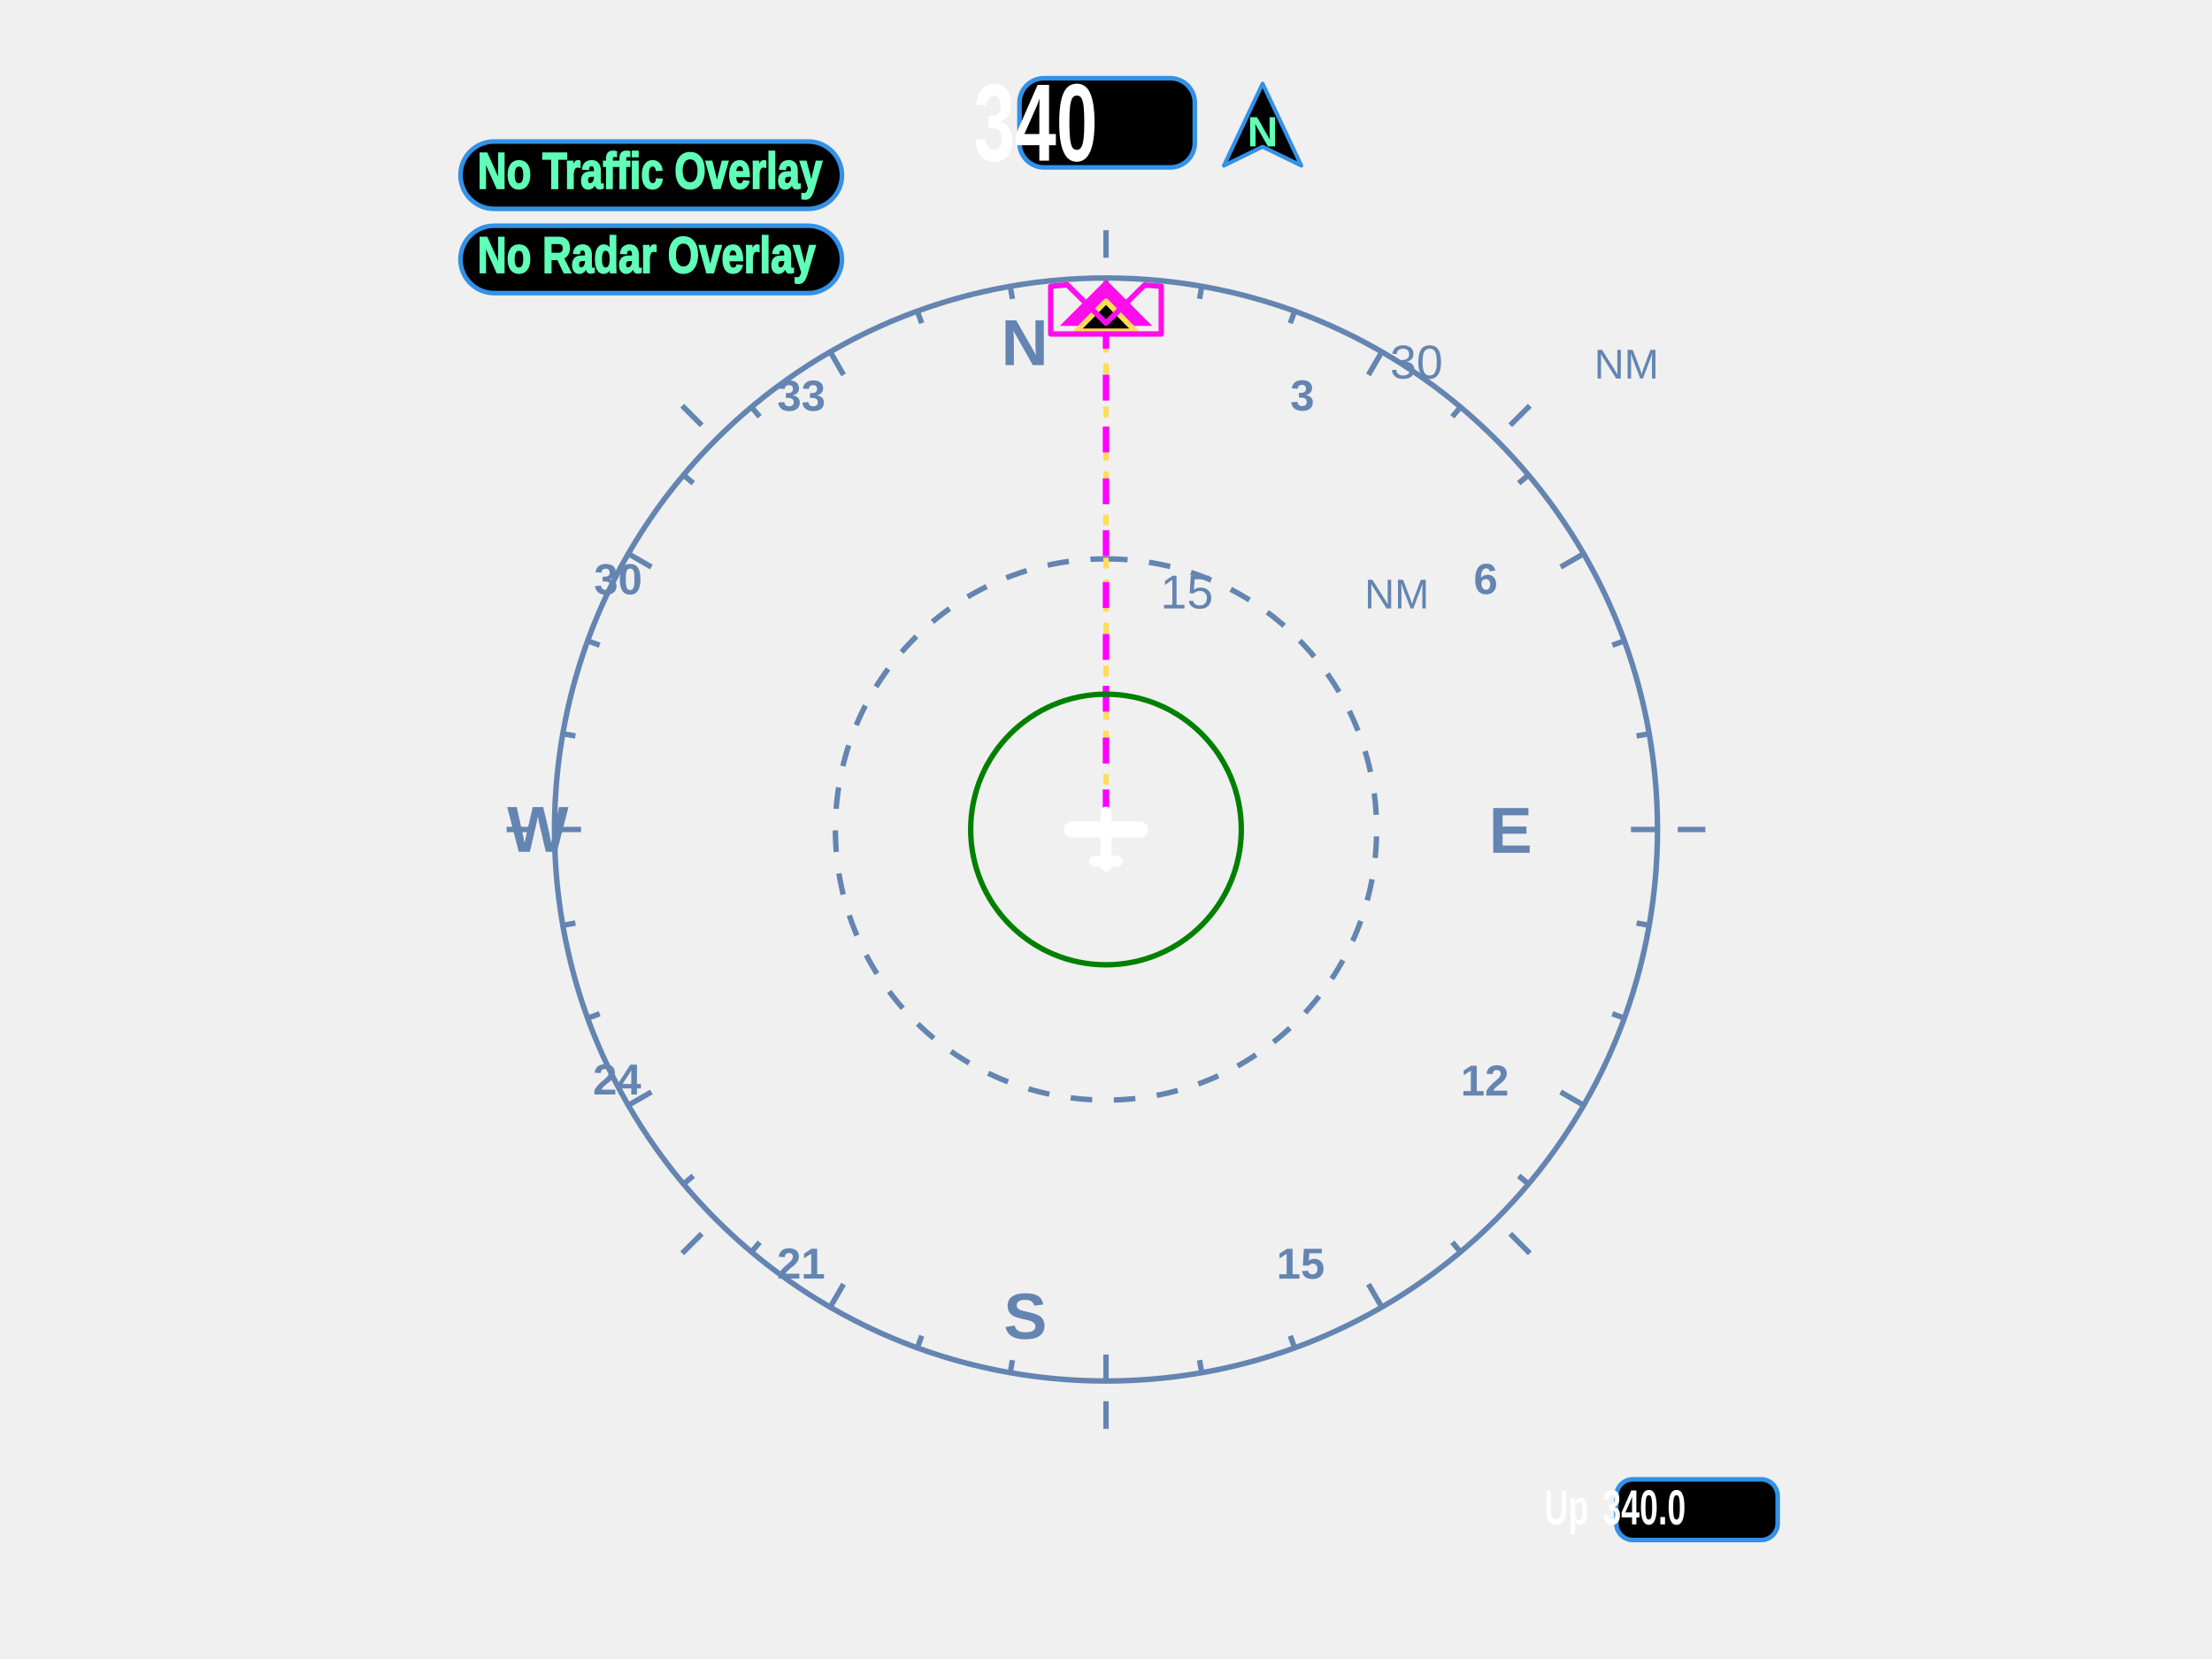
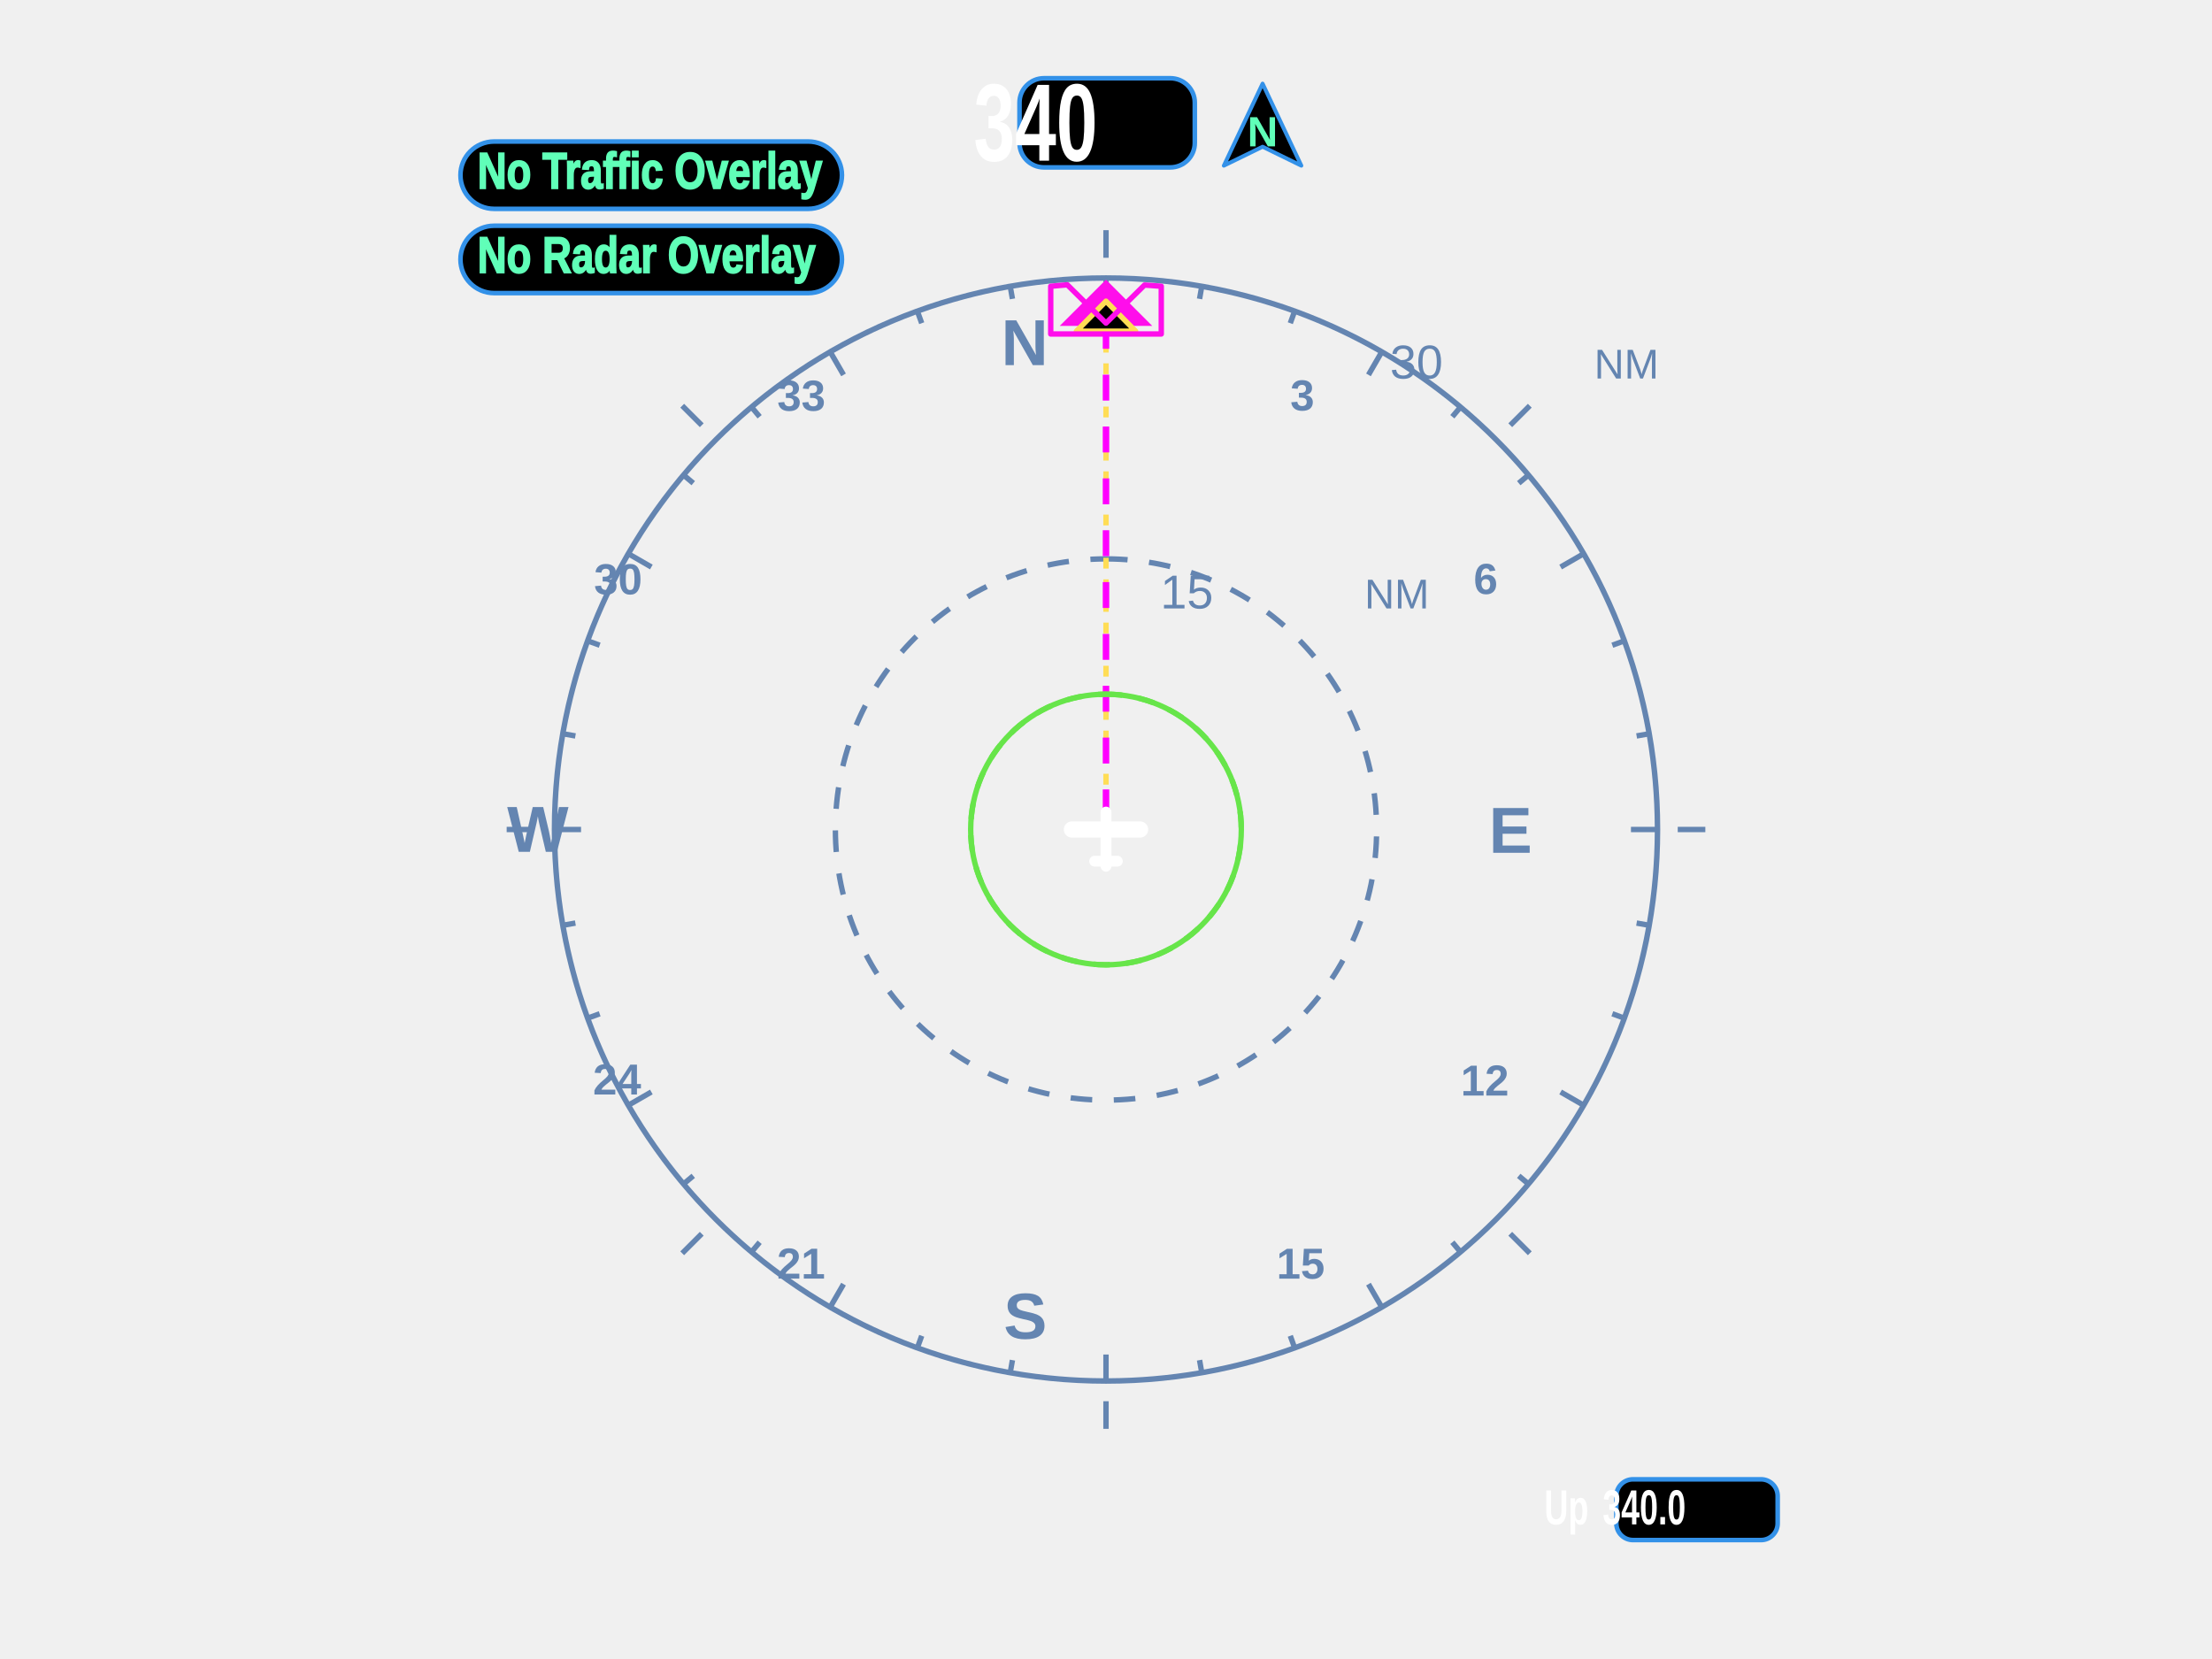
<svg xmlns="http://www.w3.org/2000/svg" width="2048" height="1536" id="svg2" version="1.1">
  <defs id="defs4" />
  <g id="layer5" style="display:inline">
    <g style="display:inline;stroke-width:5.088;stroke-miterlimit:4;stroke-dasharray:none" id="MovingMap_Compass" transform="matrix(0.982647,0,0,0.982647,17.76952,488.5724)">
      <g id="MovingMap_Compass_Rose" style="stroke-width:5.088;stroke-miterlimit:4;stroke-dasharray:none">
        <path style="fill:none;stroke:#6485b1;stroke-width:5.088;stroke-linecap:butt;stroke-linejoin:miter;stroke-opacity:1;stroke-dasharray:20.353, 20.353;stroke-dashoffset:0;display:inline" d="m 1024,29.391 c 140.821,0 254.979,114.154 254.979,254.971 0,140.816 -114.158,254.971 -254.979,254.971 -140.821,0 -254.979,-114.155 -254.979,-254.971 0,-140.817 114.158,-254.971 254.979,-254.971 z" id="MovingMap_Compass_Mid" />
        <path style="font-size:medium;font-style:normal;font-variant:normal;font-weight:normal;font-stretch:normal;text-indent:0;text-align:start;text-decoration:none;line-height:normal;letter-spacing:normal;word-spacing:normal;text-transform:none;direction:ltr;block-progression:tb;writing-mode:lr-tb;text-anchor:start;baseline-shift:baseline;color:#000000;fill:#6485b1;fill-opacity:1;stroke:none;stroke-width:0.862;marker:none;visibility:visible;display:inline;overflow:visible;enable-background:accumulate;font-family:Sans;-inkscape-font-specification:Sans" d="m 1024,254.844 c -283.351,0 -513.156,229.806 -513.156,513.156 0,283.351 229.805,513.156 513.156,513.156 283.351,0 513.156,-229.805 513.156,-513.156 0,-283.351 -229.805,-513.156 -513.156,-513.156 z m -2.5,5.094 0,22.031 5,0 0,-22.031 c 28.371,0.137 56.192,2.614 83.281,7.219 l -1.625,9.125 4.938,0.875 1.594,-9.156 c 27.778,5.003 54.771,12.273 80.781,21.594 l -3.188,8.781 4.688,1.719 3.187,-8.812 c 26.356,9.739 51.661,21.629 75.75,35.406 l -11.062,19.125 4.312,2.531 11.094,-19.156 c 24.157,14.135 47.038,30.203 68.438,48 l -5.938,7.062 3.812,3.188 5.938,-7.062 c 21.274,18.046 41.046,37.821 59.094,59.094 l -7.063,5.969 3.219,3.844 7.094,-5.938 c 17.795,21.4 33.867,44.279 48,68.438 l -19.156,11.031 2.469,4.344 19.156,-11.062 c 13.778,24.089 25.667,49.394 35.406,75.75 l -8.781,3.188 1.688,4.688 8.781,-3.188 c 9.321,26.01 16.59,53.004 21.594,80.781 l -9.156,1.594 0.844,4.938 9.156,-1.625 c 4.604,27.089 7.082,54.91 7.219,83.281 l -22.031,0 0,5 22.031,0 c -0.137,28.371 -2.614,56.192 -7.219,83.281 l -9.156,-1.625 -0.844,4.938 9.125,1.625 c -5.003,27.765 -12.246,54.751 -21.563,80.75 l -8.781,-3.219 -1.688,4.719 8.781,3.188 c -9.734,26.343 -21.606,51.64 -35.375,75.719 l -19.188,-11.031 -2.469,4.344 19.156,11.031 c -14.133,24.158 -30.205,47.037 -48,68.437 l -7.094,-5.937 -3.219,3.844 7.063,5.969 c -18.044,21.267 -37.826,41.02 -59.094,59.063 l -5.906,-7.063 -3.844,3.219 5.906,7.062 c -21.394,17.791 -44.256,33.869 -68.406,48 l -11.094,-19.156 -4.312,2.531 11.062,19.125 c -24.089,13.778 -49.394,25.667 -75.75,35.406 l -3.187,-8.813 -4.688,1.719 3.188,8.781 c -26.01,9.321 -53.004,16.59 -80.781,21.594 l -1.594,-9.156 -4.938,0.875 1.625,9.125 c -27.089,4.604 -54.91,7.082 -83.281,7.219 l 0,-22 -5,0 0,22 c -28.371,-0.137 -56.192,-2.614 -83.281,-7.219 l 1.625,-9.125 -4.938,-0.875 -1.594,9.156 c -27.778,-5.003 -54.771,-12.273 -80.781,-21.594 l 3.188,-8.781 -4.688,-1.719 -3.188,8.813 c -26.356,-9.739 -51.661,-21.629 -75.75,-35.406 l 11.062,-19.125 -4.312,-2.531 -11.094,19.156 c -24.15,-14.131 -47.012,-30.209 -68.406,-48 l 5.906,-7.062 -3.812,-3.219 -5.938,7.094 c -21.274,-18.046 -41.046,-37.821 -59.094,-59.094 l 7.062,-5.969 -3.219,-3.844 -7.094,5.937 c -17.795,-21.4 -33.867,-44.279 -48,-68.437 l 19.156,-11.031 -2.469,-4.344 -19.188,11.031 c -13.769,-24.078 -25.641,-49.376 -35.375,-75.719 l 8.781,-3.188 -1.688,-4.719 -8.781,3.219 c -9.317,-25.999 -16.559,-52.985 -21.562,-80.75 l 9.125,-1.625 -0.844,-4.938 -9.156,1.625 C 518.552,826.692 516.074,798.871 515.938,770.5 l 22.031,0 0,-5 -22.031,0 c 0.137,-28.371 2.614,-56.192 7.219,-83.281 l 9.156,1.625 0.844,-4.938 L 524,677.312 c 5.003,-27.778 12.273,-54.771 21.594,-80.781 l 8.781,3.188 1.688,-4.688 -8.781,-3.188 c 9.739,-26.356 21.629,-51.661 35.406,-75.75 l 19.156,11.062 2.469,-4.344 -19.156,-11.031 c 14.133,-24.158 30.205,-47.037 48,-68.438 l 7.094,5.938 3.219,-3.844 -7.062,-5.969 C 654.454,418.196 674.226,398.421 695.5,380.375 l 5.906,7.062 3.844,-3.188 -5.938,-7.062 c 21.399,-17.797 44.28,-33.865 68.438,-48 l 11.094,19.156 4.312,-2.531 -11.062,-19.125 c 24.089,-13.778 49.394,-25.667 75.75,-35.406 l 3.188,8.812 4.688,-1.719 -3.188,-8.781 C 878.542,280.273 905.535,273.003 933.312,268 l 1.594,9.156 4.938,-0.875 -1.625,-9.125 c 27.089,-4.604 54.91,-7.082 83.281,-7.219 z" transform="matrix(1.017659,0,0,1.017659,-18.08332,-497.2003)" id="path6111" />
        <text id="MovingMap_Compass_N" y="-153.196" x="1024.024" style="font-size:61.3px;font-style:normal;font-variant:normal;font-weight:bold;font-stretch:normal;text-align:center;line-height:125%;letter-spacing:0px;word-spacing:0px;writing-mode:lr-tb;text-anchor:middle;fill:#6485b1;fill-opacity:1;stroke:none;font-family:Liberation Sans;-inkscape-font-specification:Liberation Sans Bold" xml:space="preserve">
          <tspan y="-153.196" x="1024.024" id="tspan6189">N</tspan>
        </text>
        <text xml:space="preserve" style="font-size:40.867px;font-style:normal;font-variant:normal;font-weight:bold;font-stretch:normal;text-align:center;line-height:125%;letter-spacing:0px;word-spacing:0px;writing-mode:lr-tb;text-anchor:middle;fill:#6485b1;fill-opacity:1;stroke:none;font-family:Liberation Sans;-inkscape-font-specification:Liberation Sans Bold" x="788.044" y="-110.261" id="MovingMap_Compass_330">
          <tspan id="tspan6193" x="788.044" y="-110.261">33</tspan>
        </text>
        <text id="MovingMap_Compass_300" y="62.716" x="615.4" style="font-size:40.867px;font-style:normal;font-variant:normal;font-weight:bold;font-stretch:normal;text-align:center;line-height:125%;letter-spacing:0px;word-spacing:0px;writing-mode:lr-tb;text-anchor:middle;fill:#6485b1;fill-opacity:1;stroke:none;font-family:Liberation Sans;-inkscape-font-specification:Liberation Sans Bold" xml:space="preserve">
          <tspan y="62.716" x="615.4" id="tspan6197">30</tspan>
        </text>
        <text id="MovingMap_Compass_240" y="534.071" x="614.389" style="font-size:40.867px;font-style:normal;font-variant:normal;font-weight:bold;font-stretch:normal;text-align:center;line-height:125%;letter-spacing:0px;word-spacing:0px;writing-mode:lr-tb;text-anchor:middle;fill:#6485b1;fill-opacity:1;stroke:none;font-family:Liberation Sans;-inkscape-font-specification:Liberation Sans Bold" xml:space="preserve">
          <tspan y="534.071" x="614.389" id="tspan6205">24</tspan>
        </text>
        <text xml:space="preserve" style="font-size:40.867px;font-style:normal;font-variant:normal;font-weight:bold;font-stretch:normal;text-align:center;line-height:125%;letter-spacing:0px;word-spacing:0px;writing-mode:lr-tb;text-anchor:middle;fill:#6485b1;fill-opacity:1;stroke:none;font-family:Liberation Sans;-inkscape-font-specification:Liberation Sans Bold" x="787.803" y="707.488" id="MovingMap_Compass_210">
          <tspan id="tspan6209" x="787.803" y="707.488">21</tspan>
        </text>
        <text xml:space="preserve" style="font-size:40.867px;font-style:normal;font-variant:normal;font-weight:bold;font-stretch:normal;text-align:center;line-height:125%;letter-spacing:0px;word-spacing:0px;writing-mode:lr-tb;text-anchor:middle;fill:#6485b1;fill-opacity:1;stroke:none;font-family:Liberation Sans;-inkscape-font-specification:Liberation Sans Bold" x="1258.495" y="707.543" id="MovingMap_Compass_150">
          <tspan id="tspan6217" x="1258.495" y="707.543">15</tspan>
        </text>
        <text id="MovingMap_Compass_120" y="535.02" x="1432.015" style="font-size:40.867px;font-style:normal;font-variant:normal;font-weight:bold;font-stretch:normal;text-align:center;line-height:125%;letter-spacing:0px;word-spacing:0px;writing-mode:lr-tb;text-anchor:middle;fill:#6485b1;fill-opacity:1;stroke:none;font-family:Liberation Sans;-inkscape-font-specification:Liberation Sans Bold" xml:space="preserve">
          <tspan y="535.02" x="1432.015" id="tspan6221">12</tspan>
        </text>
        <text id="MovingMap_Compass_060" y="62.422" x="1432.827" style="font-size:40.867px;font-style:normal;font-variant:normal;font-weight:bold;font-stretch:normal;text-align:center;line-height:125%;letter-spacing:0px;word-spacing:0px;writing-mode:lr-tb;text-anchor:middle;fill:#6485b1;fill-opacity:1;stroke:none;font-family:Liberation Sans;-inkscape-font-specification:Liberation Sans Bold" xml:space="preserve">
          <tspan y="62.422" x="1432.827" id="tspan6229">6</tspan>
        </text>
        <text xml:space="preserve" style="font-size:40.867px;font-style:normal;font-variant:normal;font-weight:bold;font-stretch:normal;text-align:center;line-height:125%;letter-spacing:0px;word-spacing:0px;writing-mode:lr-tb;text-anchor:middle;fill:#6485b1;fill-opacity:1;stroke:none;font-family:Liberation Sans;-inkscape-font-specification:Liberation Sans Bold" x="1260.073" y="-110.516" id="MovingMap_Compass_030">
          <tspan id="tspan6233" x="1260.073" y="-110.516">3</tspan>
        </text>
        <text xml:space="preserve" style="font-size:61.3px;font-style:normal;font-variant:normal;font-weight:bold;font-stretch:normal;text-align:center;line-height:125%;letter-spacing:0px;word-spacing:0px;writing-mode:lr-tb;text-anchor:middle;fill:#6485b1;fill-opacity:1;stroke:none;font-family:Liberation Sans;-inkscape-font-specification:Liberation Sans Bold" x="565.335" y="305.404" id="MovingMap_Compass_W">
          <tspan id="tspan7160" x="565.335" y="305.404">W</tspan>
        </text>
        <text id="MovingMap_Compass_S" y="764.123" x="1024.653" style="font-size:61.3px;font-style:normal;font-variant:normal;font-weight:bold;font-stretch:normal;text-align:center;line-height:125%;letter-spacing:0px;word-spacing:0px;writing-mode:lr-tb;text-anchor:middle;fill:#6485b1;fill-opacity:1;stroke:none;font-family:Liberation Sans;-inkscape-font-specification:Liberation Sans Bold" xml:space="preserve">
          <tspan y="764.123" x="1024.653" id="tspan7164">S</tspan>
        </text>
        <text xml:space="preserve" style="font-size:61.3px;font-style:normal;font-variant:normal;font-weight:bold;font-stretch:normal;text-align:center;line-height:125%;letter-spacing:0px;word-spacing:0px;writing-mode:lr-tb;text-anchor:middle;fill:#6485b1;fill-opacity:1;stroke:none;font-family:Liberation Sans;-inkscape-font-specification:Liberation Sans Bold" x="1481.816" y="306.302" id="MovingMap_Compass_E">
          <tspan id="tspan7168" x="1481.816" y="306.302">E</tspan>
        </text>
      </g>
      <g transform="translate(-1.066527,-7.323471)" id="MovingMap_Range" style="stroke-width:5.088;stroke-miterlimit:4;stroke-dasharray:none">
        <g transform="matrix(1.4,0,0,1.4,-494.5996,-41.27638)" id="g7197" style="stroke-width:3.634;stroke-miterlimit:4;stroke-dasharray:none">
          <text id="MovingMap_Range_Mid" y="89.043" x="1255.462" style="font-size:32px;font-style:normal;font-variant:normal;font-weight:normal;font-stretch:normal;text-align:end;line-height:125%;letter-spacing:0px;word-spacing:0px;writing-mode:lr-tb;text-anchor:end;fill:#6485b1;fill-opacity:1;stroke:none;font-family:Liberation Sans;-inkscape-font-specification:Liberation Sans" xml:space="preserve">
            <tspan y="89.043" x="1255.462" id="tspan6139">15</tspan>
          </text>
          <text xml:space="preserve" style="font-size:28px;font-style:normal;font-variant:normal;font-weight:normal;font-stretch:normal;text-align:start;line-height:125%;letter-spacing:0px;word-spacing:0px;writing-mode:lr-tb;text-anchor:start;fill:#6485b1;fill-opacity:1;stroke:none;font-family:Liberation Sans;-inkscape-font-specification:Liberation Sans" x="1259.462" y="89.043" id="text6141">
            <tspan id="tspan6143" x="1259.462" y="89.043">NM</tspan>
          </text>
        </g>
        <g transform="matrix(1.4,0,0,1.4,-558.7603,-2.065433)" id="g7203" style="stroke-width:3.634;stroke-miterlimit:4;stroke-dasharray:none">
          <text xml:space="preserve" style="font-size:32px;font-style:normal;font-variant:normal;font-weight:normal;font-stretch:normal;text-align:end;line-height:125%;letter-spacing:0px;word-spacing:0px;writing-mode:lr-tb;text-anchor:end;fill:#6485b1;fill-opacity:1;stroke:none;font-family:Liberation Sans;-inkscape-font-specification:Liberation Sans" x="1455.835" y="-93.709" id="MovingMap_Range_Max">
            <tspan id="tspan6147" x="1455.835" y="-93.709">30</tspan>
          </text>
          <text id="text6149" y="-93.709" x="1459.835" style="font-size:28px;font-style:normal;font-variant:normal;font-weight:normal;font-stretch:normal;text-align:start;line-height:125%;letter-spacing:0px;word-spacing:0px;writing-mode:lr-tb;text-anchor:start;fill:#6485b1;fill-opacity:1;stroke:none;font-family:Liberation Sans;-inkscape-font-specification:Liberation Sans" xml:space="preserve">
            <tspan y="-93.709" x="1459.835" id="tspan6151">NM</tspan>
          </text>
        </g>
        <path style="fill:none;stroke:#6485b1;stroke-width:5;stroke-linecap:square;stroke-linejoin:miter;stroke-miterlimit:4;stroke-opacity:1;stroke-dasharray:none" d="m 1024,213.094 0,25.562 0,-25.562 z M 631.625,375.625 649.719,393.719 631.625,375.625 z m 784.75,0 -18.094,18.094 18.094,-18.094 z M 469.094,768 l 25.562,0 -25.562,0 z m 1084.25,0 25.562,0 -25.562,0 z m -903.625,374.281 -18.094,18.094 18.094,-18.094 z m 748.562,0 18.094,18.094 -18.094,-18.094 z M 1024,1297.344 l 0,25.562 0,-25.562 z" transform="matrix(1.017659,0,0,1.017659,-17.01679,-489.8768)" id="path7266" />
      </g>
      <g transform="translate(-1.066527,-7.323471)" id="MovingMap_Bug" style="stroke-width:5.088;stroke-miterlimit:4;stroke-dasharray:none">
        <path id="MovingMap_Bug_FMS" d="m 987.605,-185.343 74.922,0 -37.461,-37.461 z" style="color:#000000;fill:#ff0eeb;fill-opacity:1;fill-rule:nonzero;stroke:#ff0eeb;stroke-width:5.088;stroke-miterlimit:4;stroke-opacity:1;stroke-dasharray:none;marker:none;visibility:visible;display:inline;overflow:visible;enable-background:accumulate" />
        <g id="MovingMap_Bug_TRUE" style="stroke-width:5.088;stroke-miterlimit:4;stroke-dasharray:none">
          <path id="path4673" d="m 1025.067,290.099 c 0,-461.691 0,-463.399 0,-463.399 l 0,3.417" style="fill:#ffd42a;stroke:#ffdd55;stroke-width:5.088;stroke-linecap:butt;stroke-linejoin:miter;stroke-miterlimit:4;stroke-opacity:1;stroke-dasharray:10.177, 10.177;stroke-dashoffset:0;marker-start:none;marker-mid:none;marker-end:none" />
          <path id="path10943" d="m 1025.067,-206.117 -27.885,28.274 55.771,0 z" style="fill:#000000;stroke:#ffdd55;stroke-width:5.088;stroke-linecap:round;stroke-linejoin:round;stroke-miterlimit:4;stroke-opacity:1;stroke-dasharray:none" />
        </g>
        <g id="MovingMap_Bug_HDG">
          <path id="MovingMap_Bug_HDG_HDG" d="m 972.986,-220.16 15.636,-1.364 36.444,36.095 36.311,-35.882 15.769,1.151 0,44.977 -104.16,0 z" style="fill:none;stroke:#ff0eeb;stroke-width:5.088;stroke-linecap:butt;stroke-linejoin:round;stroke-miterlimit:4;stroke-opacity:1;stroke-dasharray:none" />
          <path id="MovingMap_Bug_HDG_Vector" d="m 1025.066,278.362 c 0,-453.679 0,-455.358 0,-455.358 l 0,3.358" style="fill:#ff00ff;stroke:#ff00ff;stroke-width:6.106;stroke-linecap:butt;stroke-linejoin:miter;stroke-miterlimit:4;stroke-opacity:1;stroke-dasharray:24.424,24.424;stroke-dashoffset:0;marker-start:none;marker-mid:none;marker-end:none;display:inline" />
        </g>
      </g>
    </g>
    <g id="MovingMap_Plane" style="stroke-width:3;stroke-miterlimit:4;stroke-dasharray:none;display:inline">
      <path id="path3509" d="m 1024,751.83 0,50.17" style="fill:#00ff00;stroke:#ffffff;stroke-width:10;stroke-linecap:round;stroke-linejoin:miter;stroke-miterlimit:4;stroke-opacity:1;stroke-dasharray:none" />
      <path style="fill:#00ff00;stroke:#ffffff;stroke-width:15;stroke-linecap:round;stroke-linejoin:miter;stroke-miterlimit:4;stroke-opacity:1;stroke-dasharray:none" d="m 1055.534,768 -63.068,0" id="path3511" />
      <path id="path3881" d="m 1034.511,797.339 -21.023,0" style="fill:#00ff00;stroke:#ffffff;stroke-width:10;stroke-linecap:round;stroke-linejoin:miter;stroke-miterlimit:4;stroke-opacity:1;stroke-dasharray:none" />
-       <path id="Data_Fuel_Range" d="m 1024,642.726 c 69.189,0 125.277,56.087 125.277,125.273 0,69.186 -56.089,125.273 -125.277,125.273 -69.189,0 -125.277,-56.087 -125.277,-125.273 0,-69.187 56.088,-125.273 125.277,-125.273 z" style="fill:none;stroke:#008000;stroke-width:5;stroke-linecap:butt;stroke-linejoin:miter;stroke-miterlimit:4;stroke-opacity:1;stroke-dasharray:none;stroke-dashoffset:0;display:inline" />
+       <path id="Data_Fuel_Range" d="m 1024,642.726 c 69.189,0 125.277,56.087 125.277,125.273 0,69.186 -56.089,125.273 -125.277,125.273 -69.189,0 -125.277,-56.087 -125.277,-125.273 0,-69.187 56.088,-125.273 125.277,-125.273 z" style="fill:none;stroke:#67e54a;stroke-width:5;stroke-linecap:butt;stroke-linejoin:miter;stroke-miterlimit:4;stroke-opacity:1;stroke-dasharray:none;stroke-dashoffset:0" />
+       <path style="fill:none;stroke:#67e54a;stroke-width:5;stroke-linecap:butt;stroke-linejoin:miter;stroke-miterlimit:4;stroke-opacity:1;stroke-dasharray:15, 15;stroke-dashoffset:0;display:inline" d="m 1024,642.726 c 69.189,0 125.277,56.087 125.277,125.273 0,69.186 -56.089,125.273 -125.277,125.273 -69.189,0 -125.277,-56.087 -125.277,-125.273 0,-69.187 56.088,-125.273 125.277,-125.273 z" id="Data_Fuel_RangeReserve" />
    </g>
  </g>
  <g id="layer1" transform="translate(0,483.6378)" style="display:none" />
  <g id="layer4" style="display:none" />
  <g id="layer3" style="display:none" />
  <g id="layer2" style="display:inline">
    <g style="display:inline" id="MovingMap_Up" transform="translate(2.6983987e-6,473.6378)">
      <g transform="matrix(0.5412108,0,0,0.5412108,991.5726,336.8553)" id="MovingMap_Up_HDG">
        <rect ry="28.484" y="1033.121" x="932.974" height="103.926" width="275.988" id="rect4139-0-1-7-2-0" style="fill:#000000;fill-opacity:1;stroke:#3391e8;stroke-width:7.851;stroke-linecap:butt;stroke-linejoin:miter;stroke-miterlimit:4;stroke-opacity:1;stroke-dasharray:none;stroke-dashoffset:100;display:inline" />
        <text transform="scale(0.8208523,1.218246)" id="MovingMap_Up_HDG_DEG" y="911.32" x="1454.452" style="font-size:69.24px;font-style:normal;font-variant:normal;font-weight:bold;font-stretch:normal;text-align:end;line-height:125%;letter-spacing:0px;word-spacing:0px;writing-mode:lr-tb;text-anchor:end;fill:#ffffff;fill-opacity:1;stroke:none;display:inline;font-family:Liberation Sans;-inkscape-font-specification:Liberation Sans Bold" xml:space="preserve">
          <tspan id="HeadingText-7" y="911.32" x="1454.452">340.0</tspan>
        </text>
        <text xml:space="preserve" style="font-size:69.24px;font-style:normal;font-variant:normal;font-weight:bold;font-stretch:normal;text-align:end;line-height:125%;letter-spacing:0px;word-spacing:0px;writing-mode:lr-tb;text-anchor:end;fill:#ffffff;fill-opacity:1;stroke:none;display:inline;font-family:Liberation Sans;-inkscape-font-specification:Liberation Sans Bold" x="1251.864" y="911.32" id="text7322" transform="scale(0.8208523,1.218246)">
          <tspan x="1251.864" y="911.32" id="tspan7324">Up</tspan>
        </text>
      </g>
    </g>
    <g style="display:inline" id="MovingMap_Warning" transform="translate(-36,483.6378)">
      <g id="MovingMap_Warning1">
        <rect style="fill:#000000;fill-opacity:1;stroke:#3391e8;stroke-width:4.249;stroke-linecap:butt;stroke-linejoin:miter;stroke-miterlimit:4;stroke-opacity:1;stroke-dasharray:none;stroke-dashoffset:100;display:inline" id="rect4139-0-1-7-2-6" width="353.223" height="62.359" x="462.31" y="-352.625" ry="31.18" />
        <text xml:space="preserve" style="font-size:41.962px;font-style:normal;font-variant:normal;font-weight:bold;font-stretch:normal;text-align:start;line-height:125%;letter-spacing:0px;word-spacing:0px;writing-mode:lr-tb;text-anchor:start;fill:#60ffb8;fill-opacity:1;stroke:#60ffb8;stroke-width:1.358;stroke-opacity:1;display:inline;font-family:Liberation Sans;-inkscape-font-specification:Liberation Sans Bold" x="538.079" y="-274.796" id="MovingMap_Warning1_Label" transform="scale(0.8886273,1.125331)">
          <tspan style="font-size:41.962px;font-style:normal;font-variant:normal;font-weight:bold;font-stretch:normal;text-align:start;line-height:125%;writing-mode:lr-tb;text-anchor:start;stroke-width:1.358;font-family:Liberation Sans;-inkscape-font-specification:Liberation Sans Bold" x="538.079" y="-274.796" id="tspan11125-3">No Traffic Overlay</tspan>
        </text>
      </g>
      <g id="MovingMap_Warning2">
        <rect ry="31.18" y="-274.625" x="462.31" height="62.359" width="353.223" id="rect7087" style="fill:#000000;fill-opacity:1;stroke:#3391e8;stroke-width:4.249;stroke-linecap:butt;stroke-linejoin:miter;stroke-miterlimit:4;stroke-opacity:1;stroke-dasharray:none;stroke-dashoffset:100;display:inline" />
        <text transform="scale(0.8886273,1.125331)" id="MovingMap_Warning2_Label" y="-205.483" x="538.079" style="font-size:41.962px;font-style:normal;font-variant:normal;font-weight:bold;font-stretch:normal;text-align:start;line-height:125%;letter-spacing:0px;word-spacing:0px;writing-mode:lr-tb;text-anchor:start;fill:#60ffb8;fill-opacity:1;stroke:#60ffb8;stroke-width:1.358;stroke-opacity:1;display:inline;font-family:Liberation Sans;-inkscape-font-specification:Liberation Sans Bold" xml:space="preserve">
          <tspan id="tspan7032" y="-205.483" x="538.079" style="font-size:41.962px;font-style:normal;font-variant:normal;font-weight:bold;font-stretch:normal;text-align:start;line-height:125%;writing-mode:lr-tb;text-anchor:start;stroke-width:1.358;font-family:Liberation Sans;-inkscape-font-specification:Liberation Sans Bold">No Radar Overlay</tspan>
        </text>
      </g>
    </g>
    <g style="display:inline" id="MovingMap_HDG" transform="matrix(1.21,0,0,1.21,-213.2145,-1190.12)">
      <rect style="fill:#000000;fill-opacity:1;stroke:#3391e8;stroke-width:3.511;stroke-linecap:butt;stroke-linejoin:miter;stroke-miterlimit:4;stroke-opacity:1;stroke-dasharray:none;stroke-dashoffset:100;display:inline" id="rect4139-0-1-7-2" width="134.136" height="68.233" x="956.305" y="1043.424" ry="18.701" />
      <text xml:space="preserve" style="font-size:69.24px;font-style:normal;font-variant:normal;font-weight:bold;font-stretch:normal;text-align:center;line-height:125%;letter-spacing:0px;word-spacing:0px;writing-mode:lr-tb;text-anchor:middle;fill:#ffffff;fill-opacity:1;stroke:none;display:inline;font-family:Liberation Sans;-inkscape-font-specification:Sans Bold" x="1247.362" y="908.287" id="MovingMap_HDG_Value" transform="scale(0.8208523,1.218246)">
        <tspan x="1247.362" y="908.287" id="HeadingText">340</tspan>
      </text>
      <g id="MovingMap_Up_North" transform="matrix(0.9,0,0,0.9,100.8425,1399.133)">
        <path style="color:#000000;fill:#000000;fill-opacity:1;fill-rule:nonzero;stroke:#3391e8;stroke-width:3.333;stroke-linecap:round;stroke-linejoin:round;stroke-miterlimit:4;stroke-opacity:1;stroke-dashoffset:0;marker:none;visibility:visible;display:inline;overflow:visible;enable-background:accumulate" d="m 1157.186,-390.646 32.935,69.754 -32.935,-16.092 -32.935,16.092 z" id="path7328" />
        <text xml:space="preserve" style="font-size:36px;font-style:normal;font-variant:normal;font-weight:bold;font-stretch:normal;text-align:start;line-height:125%;letter-spacing:0px;word-spacing:0px;writing-mode:lr-tb;text-anchor:start;fill:#60ffb8;fill-opacity:1;stroke:none;font-family:Liberation Sans;-inkscape-font-specification:Liberation Sans Bold" x="1144.176" y="-337.328" id="text7331">
          <tspan id="tspan7333" x="1144.176" y="-337.328">N</tspan>
        </text>
      </g>
    </g>
  </g>
</svg>
